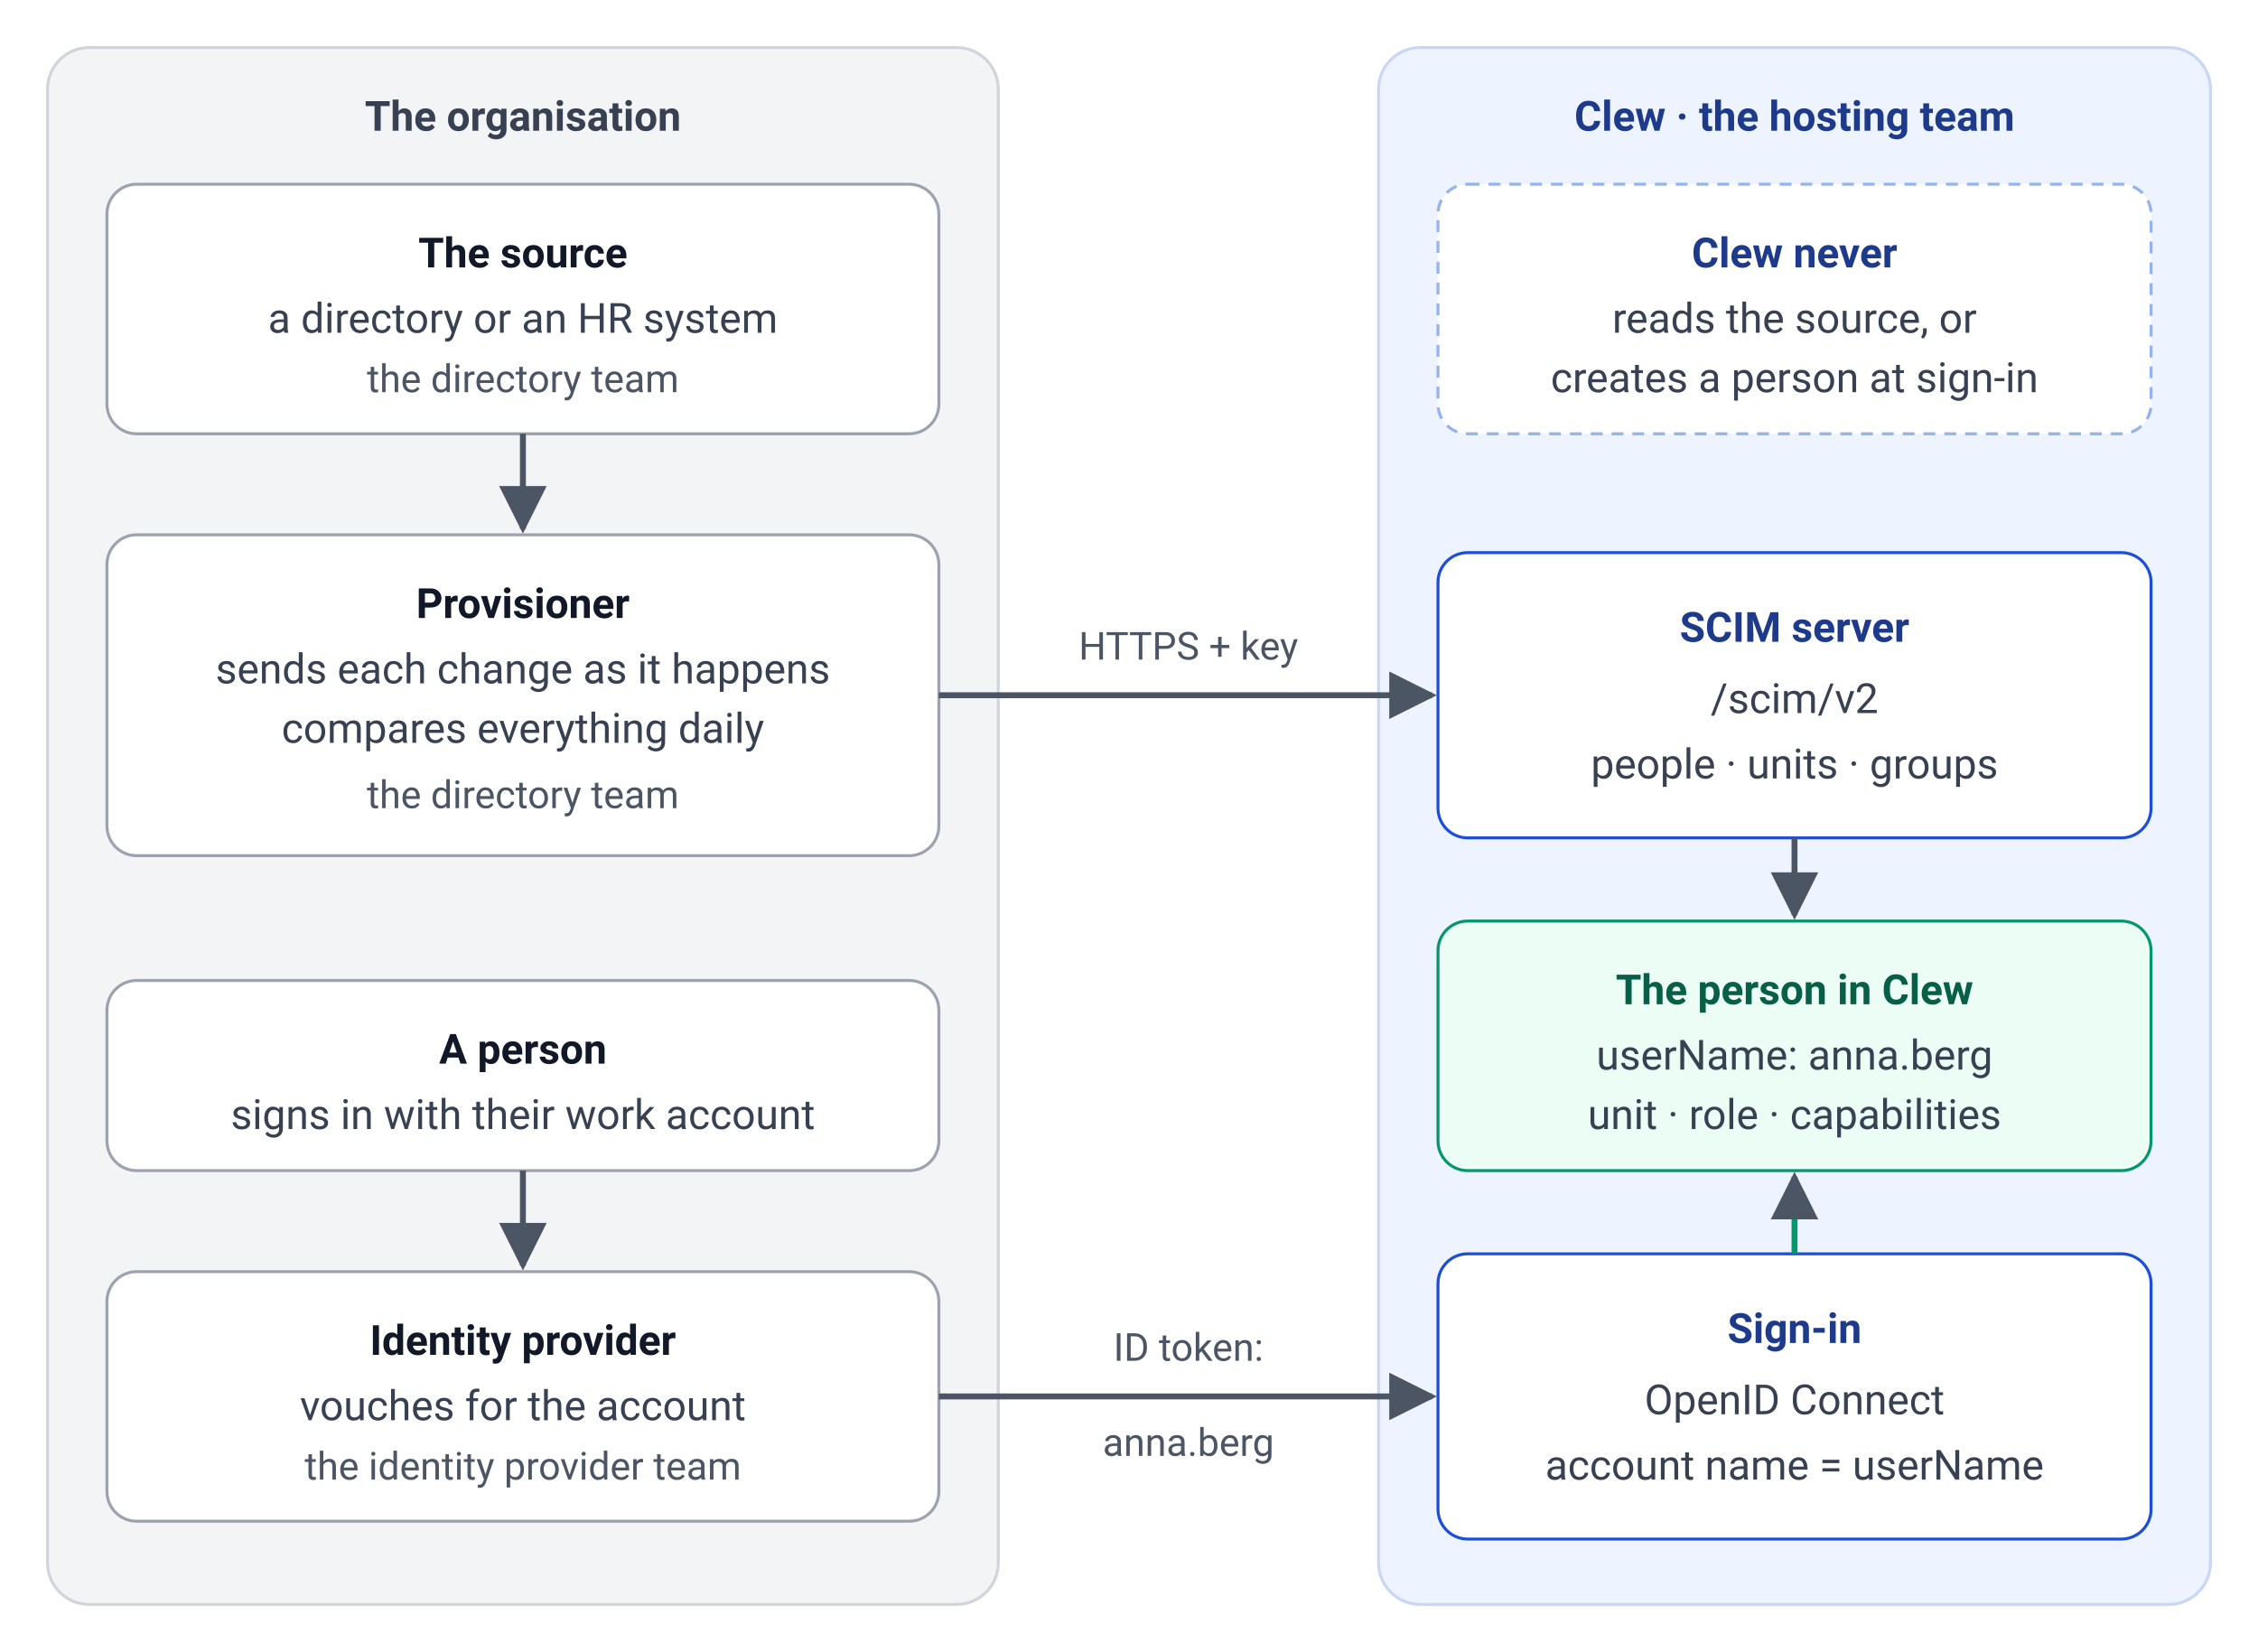
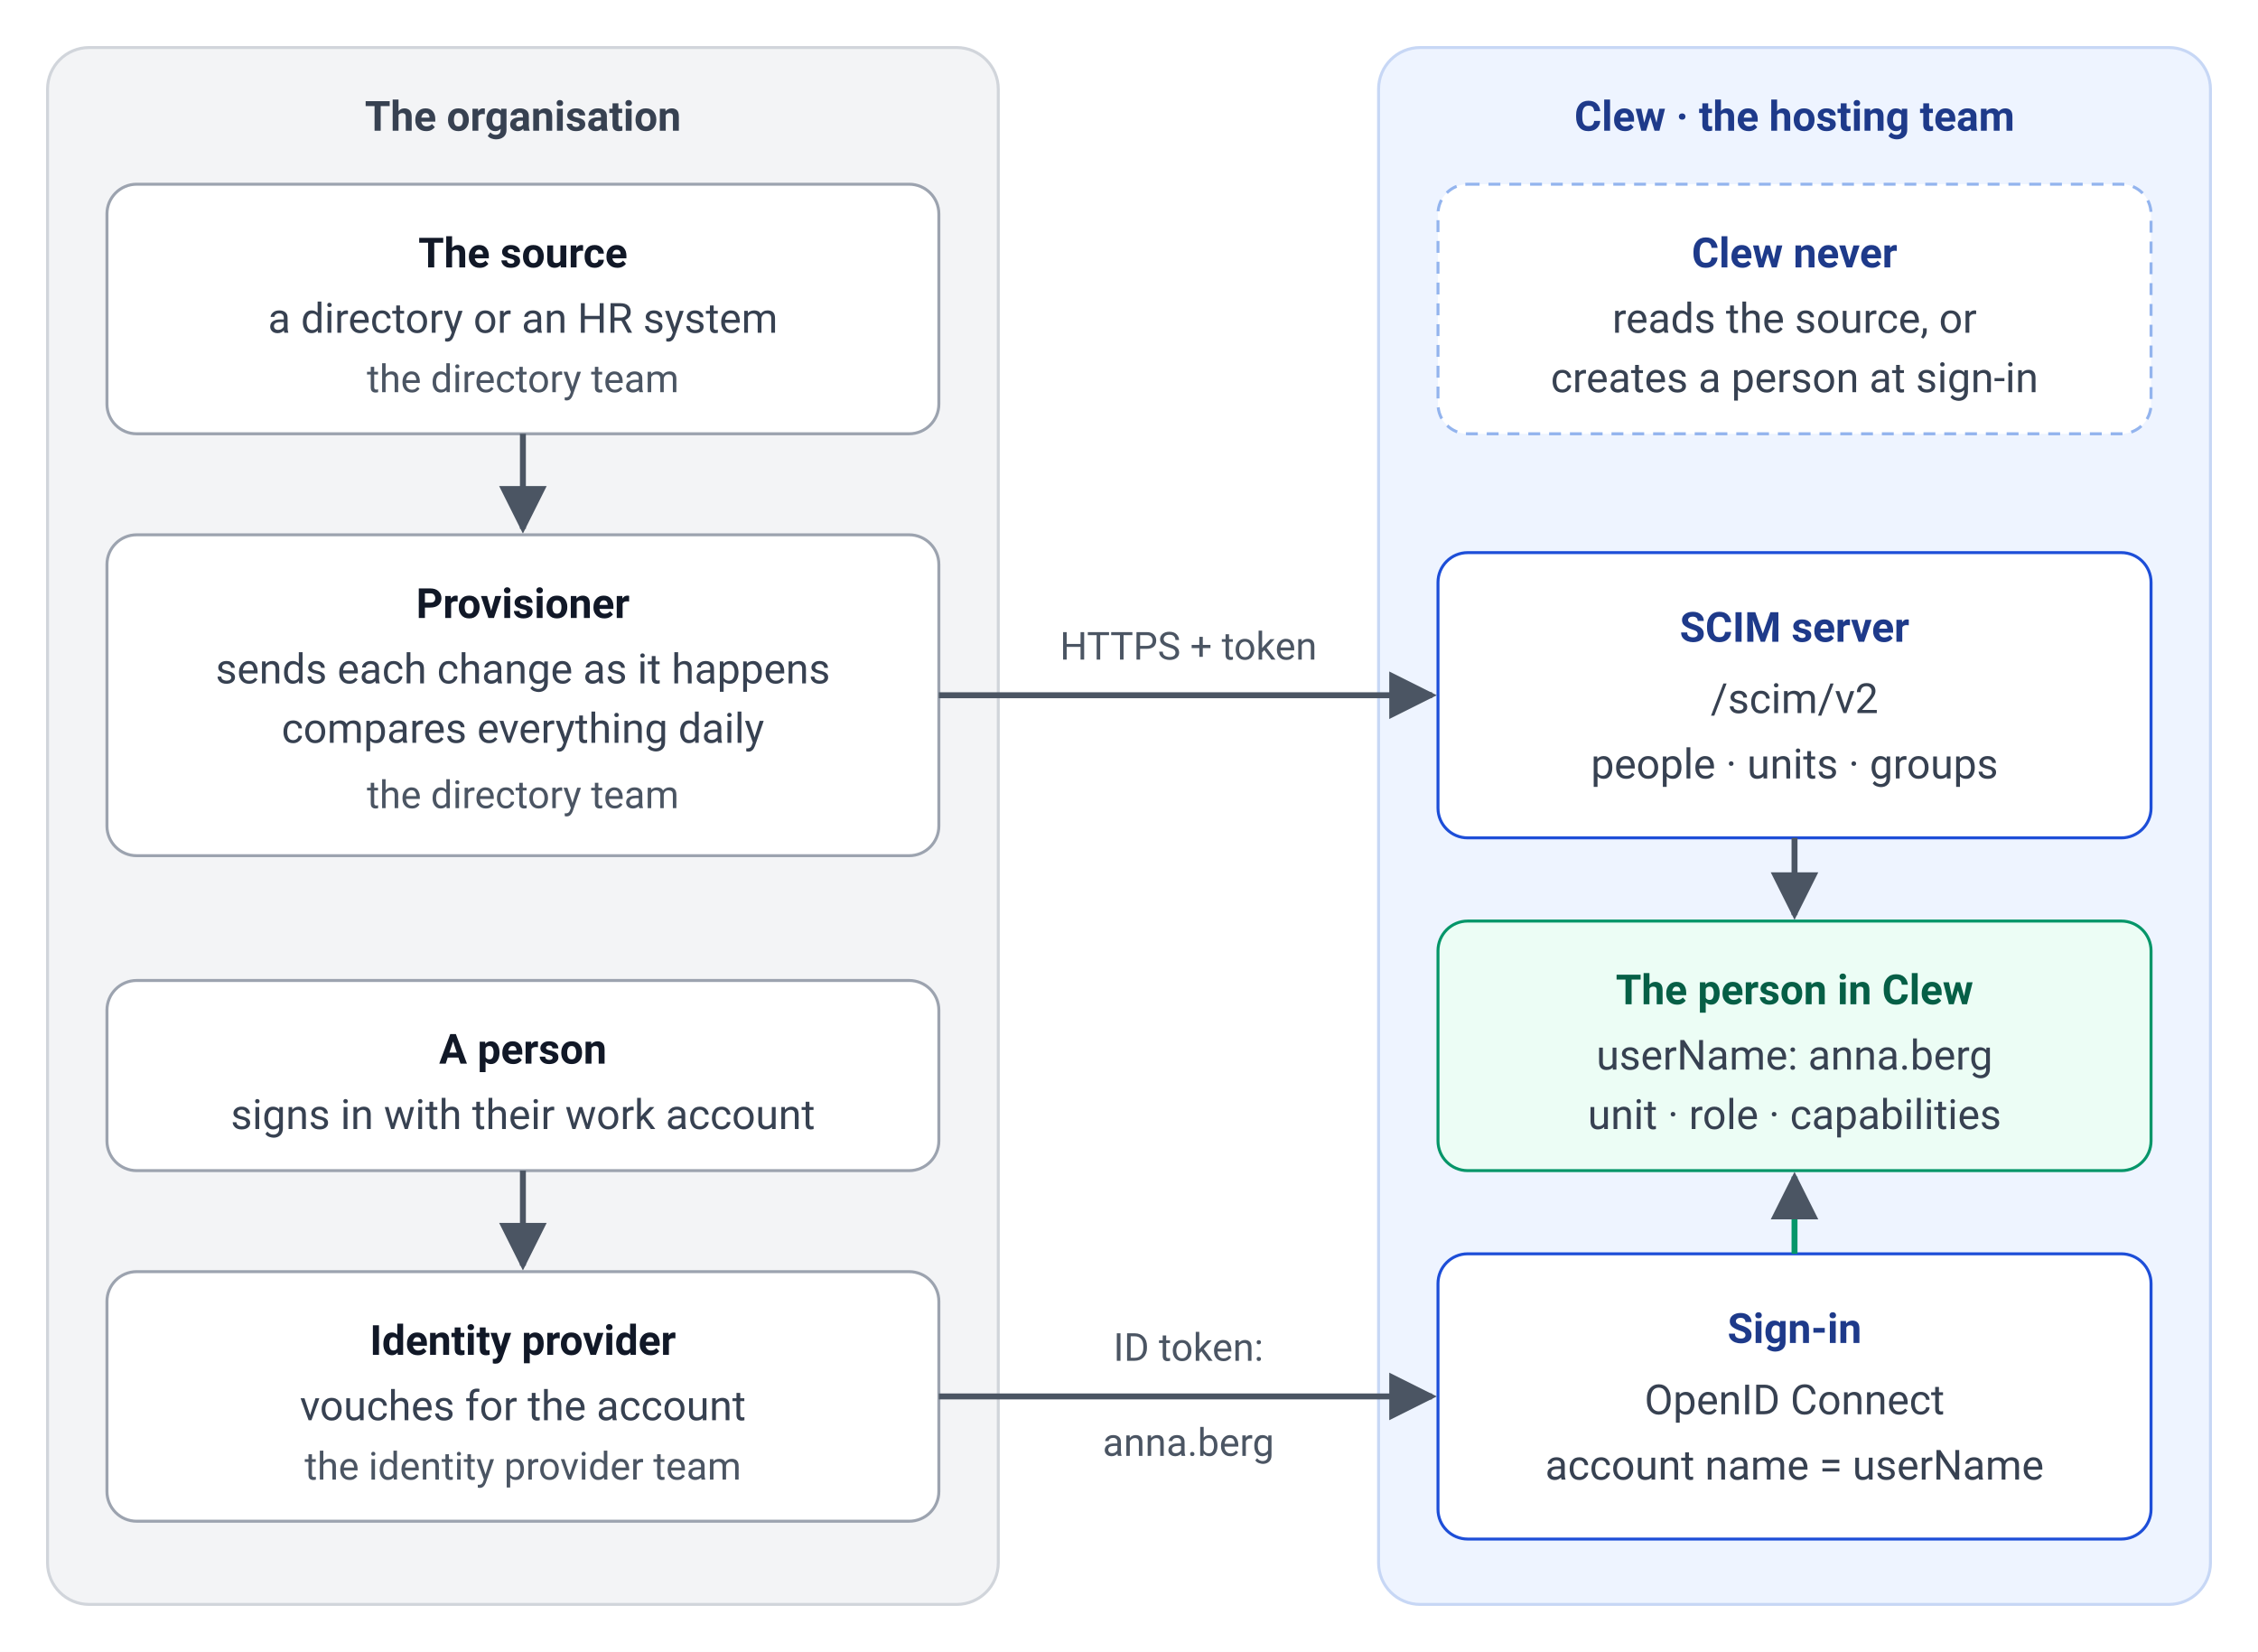
<svg xmlns="http://www.w3.org/2000/svg" width="760" height="556" viewBox="0 0 760 556" font-family="system-ui, -apple-system, Segoe UI, Roboto, sans-serif" font-size="14">
  <defs>
    <marker id="arrow" viewBox="0 0 10 10" refX="9" refY="5" markerWidth="8" markerHeight="8" orient="auto-start-reverse">
      <path d="M 0 0 L 10 5 L 0 10 z" fill="#4b5563" />
    </marker>
  </defs>
  <rect width="760" height="556" fill="#ffffff" />
  <rect x="16" y="16" width="320" height="524" rx="14" fill="#f3f4f6" stroke="#d1d5db" />
  <text x="176" y="44" text-anchor="middle" font-weight="600" fill="#374151">The organisation</text>
  <rect x="464" y="16" width="280" height="524" rx="14" fill="#eef4ff" stroke="#c7d7f5" />
  <text x="604" y="44" text-anchor="middle" font-weight="600" fill="#1e3a8a">Clew · the hosting team</text>
  <rect x="36" y="62" width="280" height="84" rx="10" fill="#ffffff" stroke="#9ca3af" />
  <text x="176" y="90" text-anchor="middle" font-weight="600" fill="#111827">The source</text>
  <text x="176" y="112" text-anchor="middle" fill="#374151">a directory or an HR system</text>
  <text x="176" y="132" text-anchor="middle" font-size="13" fill="#4b5563">the directory team</text>
  <line x1="176" y1="146" x2="176" y2="178" stroke="#4b5563" stroke-width="2" marker-end="url(#arrow)" />
  <rect x="36" y="180" width="280" height="108" rx="10" fill="#ffffff" stroke="#9ca3af" />
  <text x="176" y="208" text-anchor="middle" font-weight="600" fill="#111827">Provisioner</text>
  <text x="176" y="230" text-anchor="middle" fill="#374151">sends each change as it happens</text>
  <text x="176" y="250" text-anchor="middle" fill="#374151">compares everything daily</text>
  <text x="176" y="272" text-anchor="middle" font-size="13" fill="#4b5563">the directory team</text>
  <rect x="36" y="330" width="280" height="64" rx="10" fill="#ffffff" stroke="#9ca3af" />
  <text x="176" y="358" text-anchor="middle" font-weight="600" fill="#111827">A person</text>
  <text x="176" y="380" text-anchor="middle" fill="#374151">signs in with their work account</text>
  <line x1="176" y1="394" x2="176" y2="426" stroke="#4b5563" stroke-width="2" marker-end="url(#arrow)" />
  <rect x="36" y="428" width="280" height="84" rx="10" fill="#ffffff" stroke="#9ca3af" />
  <text x="176" y="456" text-anchor="middle" font-weight="600" fill="#111827">Identity provider</text>
  <text x="176" y="478" text-anchor="middle" fill="#374151">vouches for the account</text>
  <text x="176" y="498" text-anchor="middle" font-size="13" fill="#4b5563">the identity provider team</text>
  <rect x="484" y="62" width="240" height="84" rx="10" fill="#ffffff" stroke="#93b4ee" stroke-dasharray="4 3" />
  <text x="604" y="90" text-anchor="middle" font-weight="600" fill="#1e3a8a">Clew never</text>
  <text x="604" y="112" text-anchor="middle" fill="#374151">reads the source, or</text>
  <text x="604" y="132" text-anchor="middle" fill="#374151">creates a person at sign-in</text>
  <rect x="484" y="186" width="240" height="96" rx="10" fill="#ffffff" stroke="#1d4ed8" />
  <text x="604" y="216" text-anchor="middle" font-weight="600" fill="#1e3a8a">SCIM server</text>
  <text x="604" y="240" text-anchor="middle" fill="#374151">/scim/v2</text>
  <text x="604" y="262" text-anchor="middle" fill="#374151">people · units · groups</text>
  <line x1="316" y1="234" x2="482" y2="234" stroke="#4b5563" stroke-width="2" marker-end="url(#arrow)" />
-   <text x="400" y="222" text-anchor="middle" font-size="13" fill="#4b5563">HTTPS + key</text>
+   <text x="400" y="222" text-anchor="middle" font-size="13" fill="#4b5563">HTTPS + token</text>
  <rect x="484" y="310" width="240" height="84" rx="10" fill="#ecfdf5" stroke="#059669" />
  <text x="604" y="338" text-anchor="middle" font-weight="600" fill="#065f46">The person in Clew</text>
  <text x="604" y="360" text-anchor="middle" fill="#374151">userName: anna.berg</text>
  <text x="604" y="380" text-anchor="middle" fill="#374151">unit · role · capabilities</text>
  <line x1="604" y1="282" x2="604" y2="308" stroke="#4b5563" stroke-width="2" marker-end="url(#arrow)" />
  <rect x="484" y="422" width="240" height="96" rx="10" fill="#ffffff" stroke="#1d4ed8" />
  <text x="604" y="452" text-anchor="middle" font-weight="600" fill="#1e3a8a">Sign-in</text>
  <text x="604" y="476" text-anchor="middle" fill="#374151">OpenID Connect</text>
  <text x="604" y="498" text-anchor="middle" fill="#374151">account name = userName</text>
  <line x1="604" y1="422" x2="604" y2="396" stroke="#059669" stroke-width="2" marker-end="url(#arrow)" />
  <line x1="316" y1="470" x2="482" y2="470" stroke="#4b5563" stroke-width="2" marker-end="url(#arrow)" />
  <text x="400" y="458" text-anchor="middle" font-size="13" fill="#4b5563">ID token:</text>
  <text x="400" y="490" text-anchor="middle" font-size="13" fill="#4b5563">anna.berg</text>
</svg>
